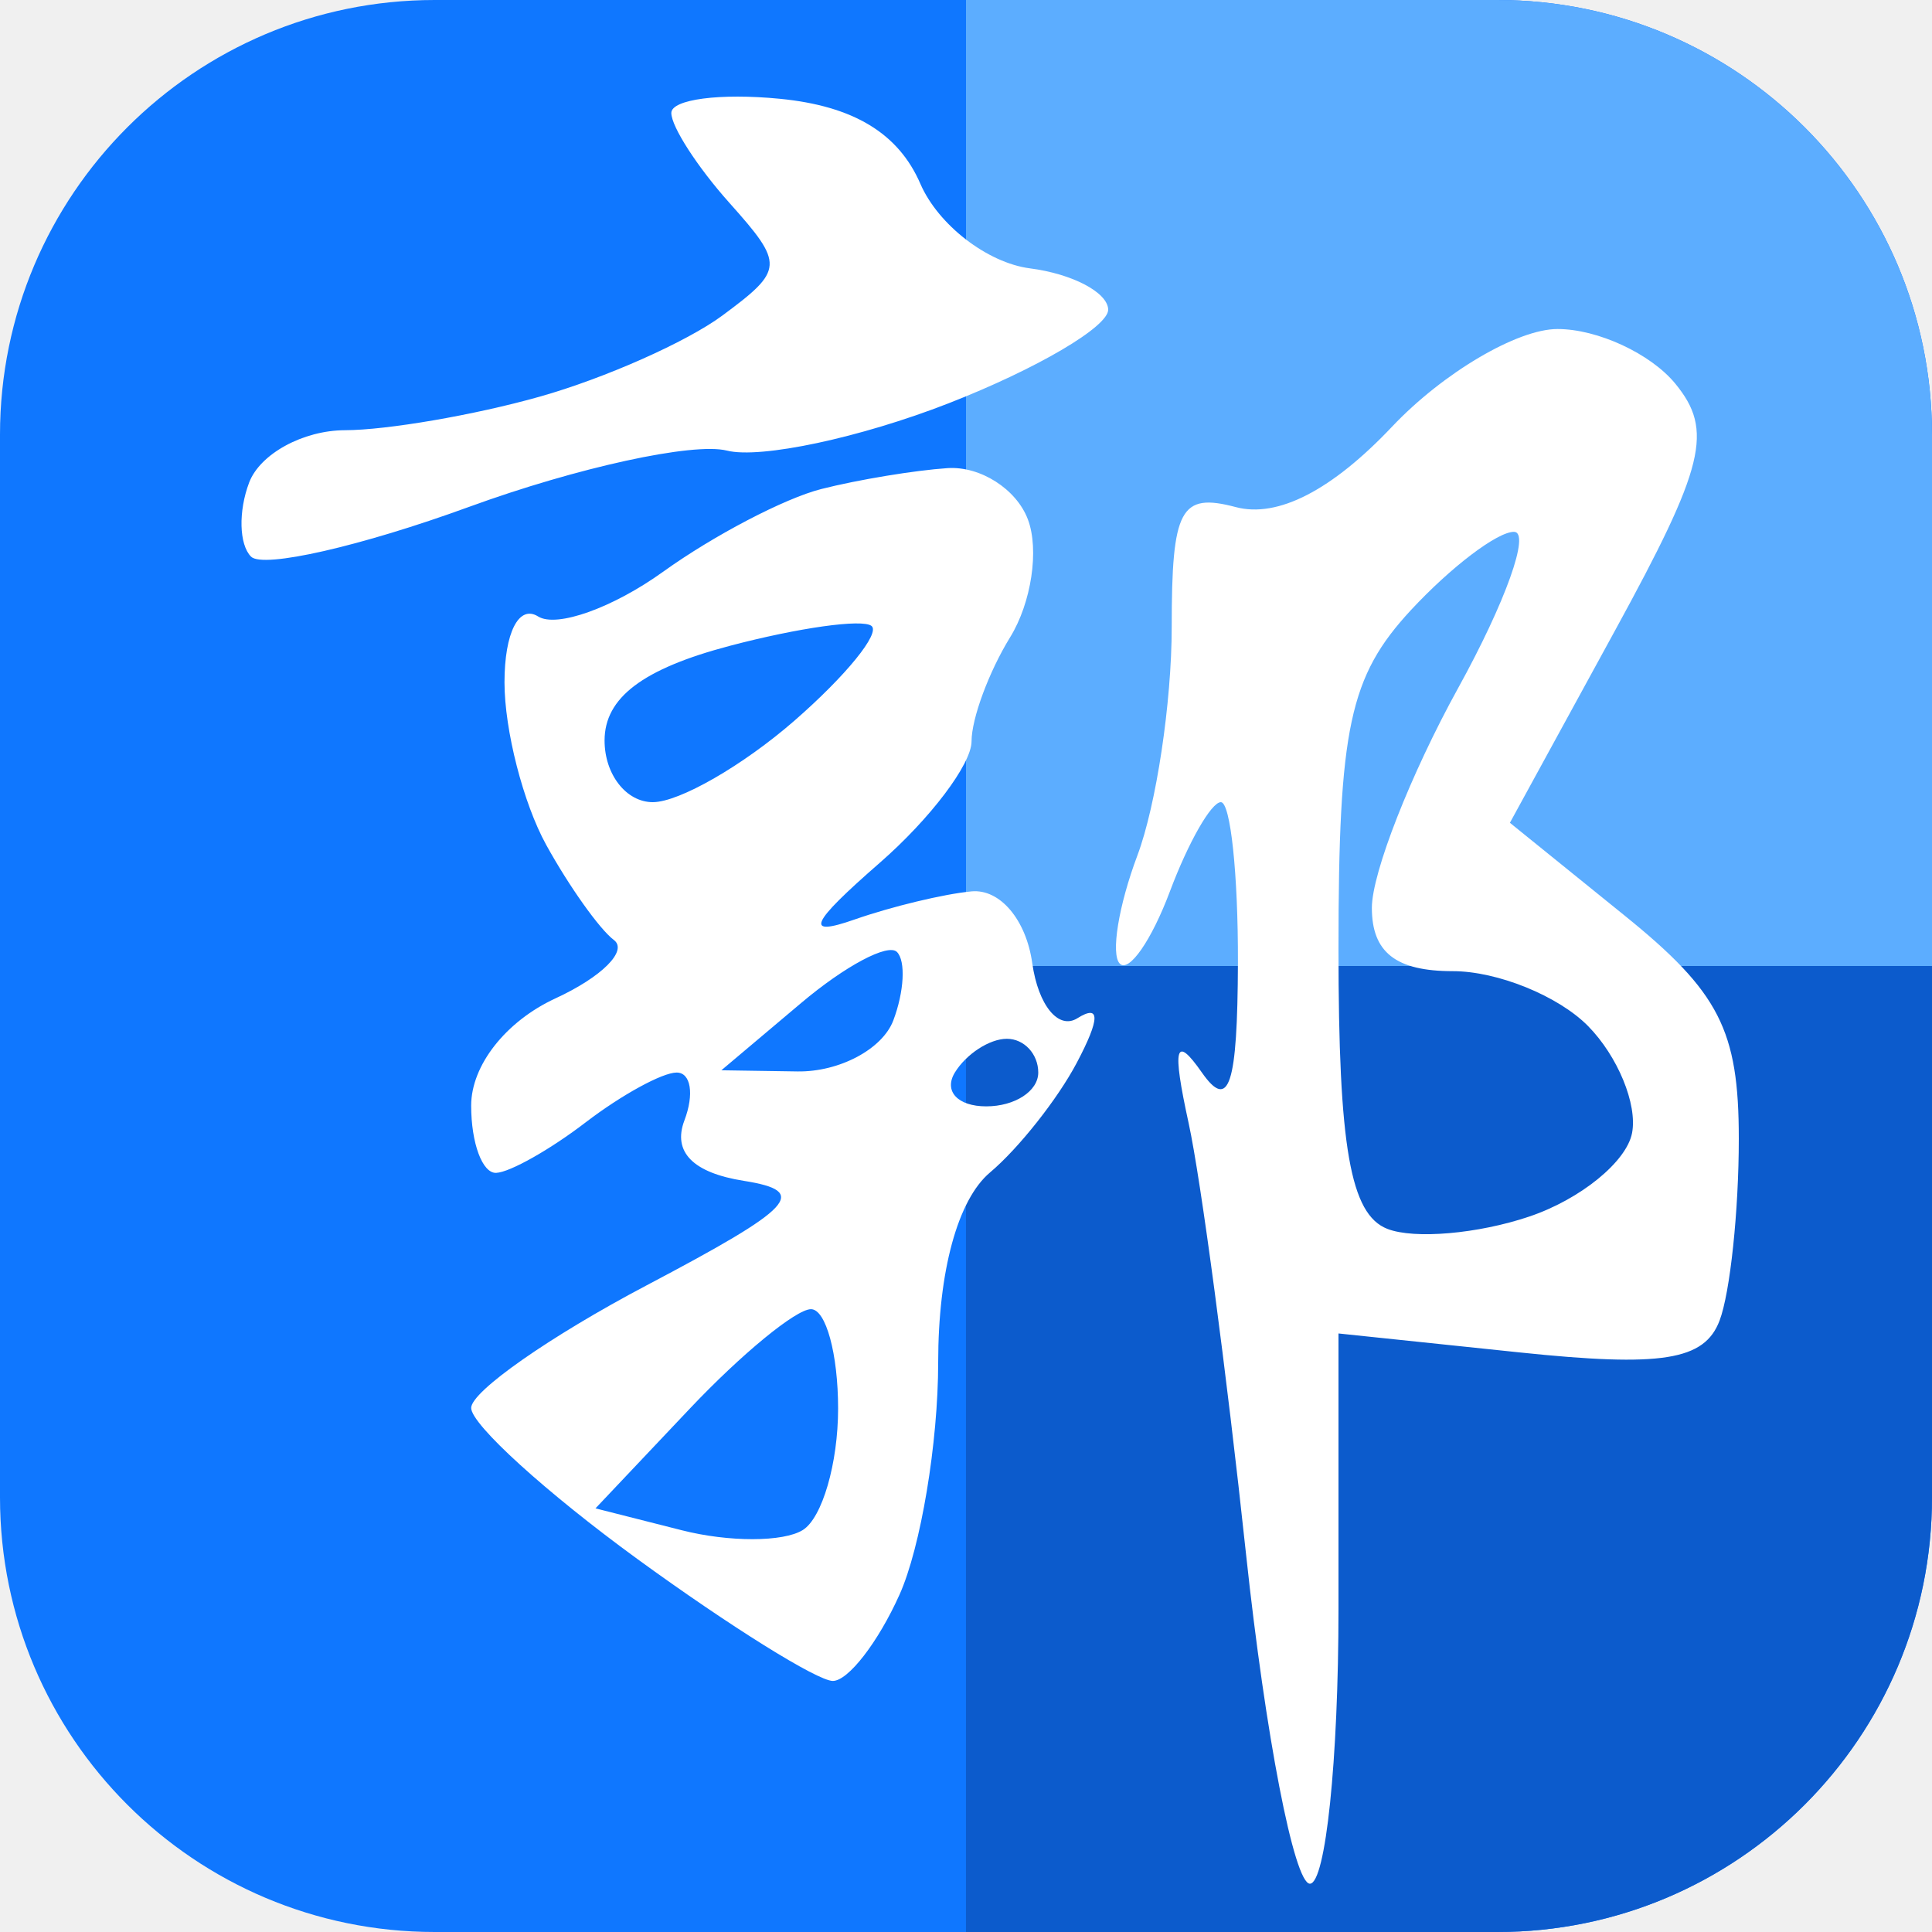
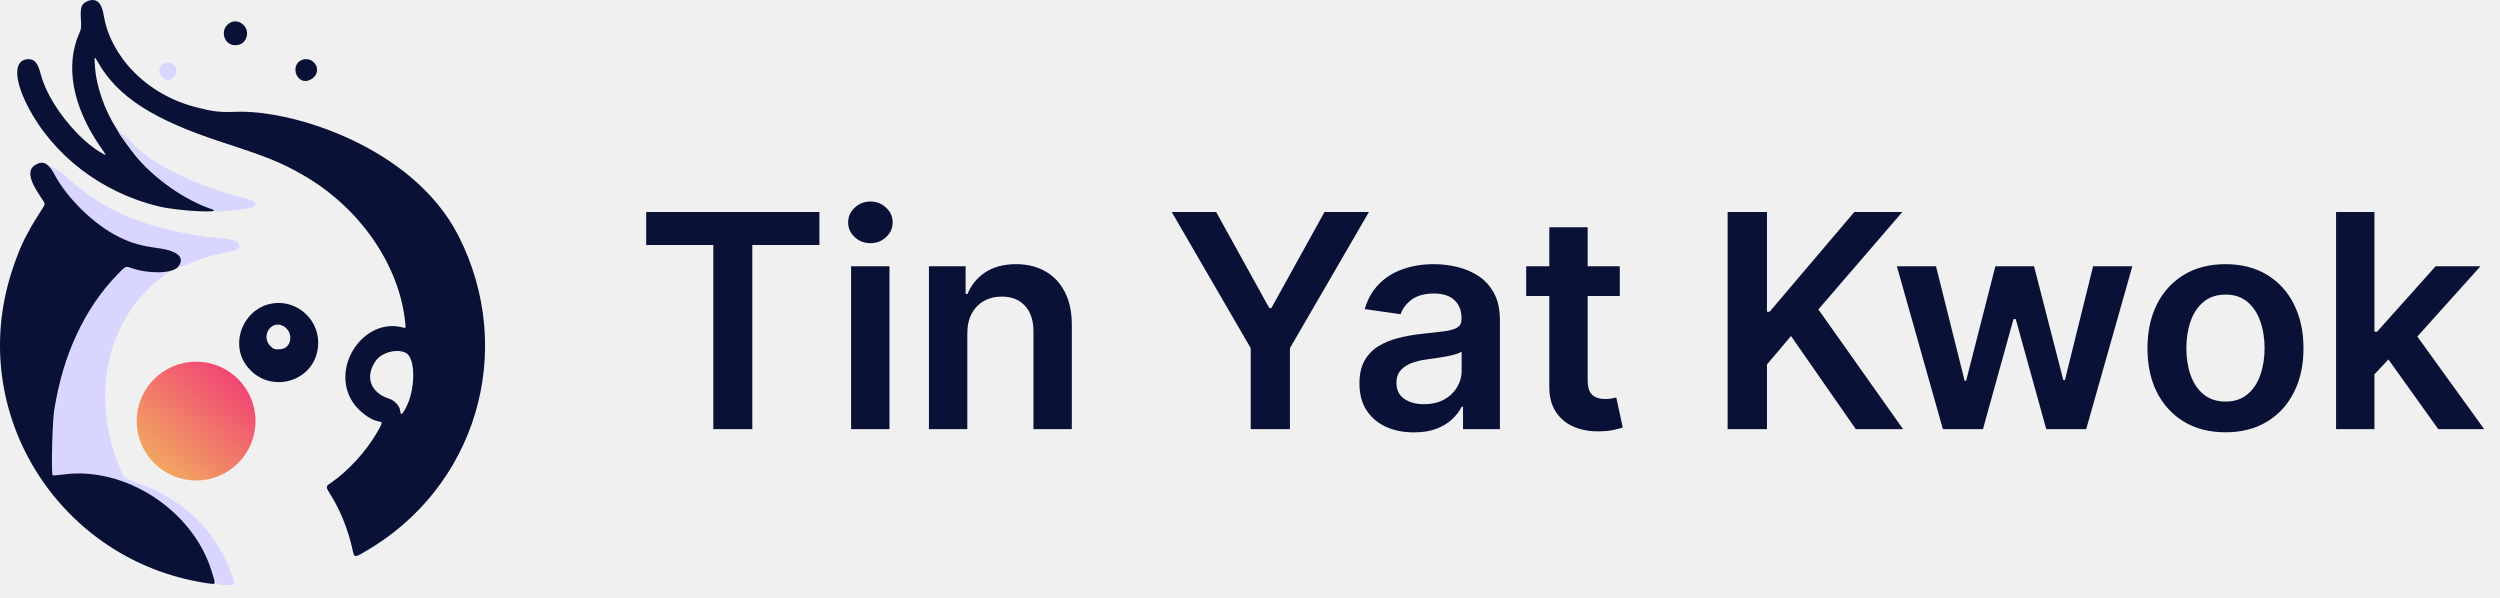
- <svg xmlns="http://www.w3.org/2000/svg" width="40" height="40" viewBox="0 0 40 40" fill="none">
-   <rect width="40" height="40" rx="9" fill="#0F77FF" />
-   <path d="M20 0H31C35.971 0 40 4.029 40 9V20H20V0Z" fill="#5CADFF" />
-   <path d="M20 20H40V31C40 35.971 35.971 40 31 40H20V20Z" fill="#0C5BCC" />
-   <path fill-rule="evenodd" clip-rule="evenodd" d="M13.899 2.339C13.899 2.622 14.439 3.458 15.098 4.196C16.24 5.474 16.233 5.587 14.957 6.532C14.22 7.078 12.515 7.835 11.168 8.214C9.821 8.594 8.009 8.905 7.143 8.907C6.276 8.909 5.383 9.397 5.158 9.991C4.933 10.585 4.95 11.275 5.197 11.524C5.443 11.773 7.475 11.31 9.712 10.494C11.95 9.678 14.351 9.154 15.049 9.329C15.745 9.504 17.813 9.063 19.642 8.349C21.47 7.635 22.956 6.761 22.944 6.407C22.93 6.052 22.201 5.669 21.323 5.556C20.443 5.442 19.424 4.655 19.056 3.807C18.603 2.759 17.668 2.193 16.143 2.045C14.908 1.924 13.899 2.057 13.899 2.339ZM28.823 8.832C27.575 10.152 26.454 10.729 25.586 10.499C24.438 10.195 24.259 10.53 24.259 12.982C24.259 14.542 23.939 16.669 23.549 17.71C23.158 18.75 22.994 19.759 23.184 19.951C23.374 20.143 23.841 19.47 24.222 18.455C24.603 17.439 25.078 16.608 25.277 16.608C25.477 16.608 25.635 18.104 25.63 19.932C25.621 22.473 25.446 23.009 24.884 22.206C24.33 21.413 24.263 21.669 24.61 23.256C24.862 24.41 25.397 28.426 25.798 32.178C26.2 35.93 26.795 39 27.12 39C27.445 39 27.712 36.437 27.712 33.304V27.608L31.458 28C34.405 28.308 35.289 28.168 35.602 27.341C35.821 26.763 36 25.07 36 23.578C36 21.328 35.597 20.54 33.63 18.951L31.261 17.035L33.437 13.055C35.3 9.648 35.479 8.912 34.686 7.944C34.176 7.322 33.078 6.812 32.246 6.812C31.414 6.812 29.874 7.721 28.823 8.832ZM17.007 10.124C16.247 10.316 14.773 11.087 13.731 11.836C12.688 12.586 11.523 13.002 11.141 12.763C10.743 12.514 10.445 13.098 10.445 14.128C10.445 15.117 10.834 16.632 11.309 17.493C11.784 18.354 12.414 19.239 12.709 19.461C13.005 19.683 12.461 20.227 11.501 20.67C10.472 21.145 9.755 22.057 9.755 22.891C9.755 23.669 9.988 24.296 10.273 24.283C10.557 24.271 11.394 23.799 12.131 23.233C12.869 22.669 13.713 22.206 14.009 22.206C14.304 22.206 14.377 22.653 14.169 23.2C13.923 23.851 14.348 24.282 15.4 24.448C16.762 24.665 16.455 24.994 13.381 26.615C11.387 27.667 9.755 28.808 9.755 29.15C9.755 29.492 11.309 30.904 13.209 32.287C15.11 33.67 16.924 34.802 17.243 34.802C17.561 34.802 18.181 34 18.622 33.019C19.063 32.039 19.424 29.873 19.424 28.207C19.424 26.319 19.829 24.836 20.498 24.274C21.088 23.777 21.896 22.756 22.293 22.005C22.778 21.087 22.782 20.784 22.305 21.082C21.915 21.327 21.495 20.814 21.372 19.943C21.246 19.041 20.703 18.4 20.115 18.455C19.545 18.508 18.457 18.77 17.697 19.036C16.644 19.405 16.767 19.126 18.215 17.863C19.26 16.951 20.115 15.82 20.115 15.348C20.115 14.877 20.474 13.907 20.914 13.193C21.354 12.479 21.519 11.381 21.281 10.753C21.044 10.125 20.295 9.647 19.618 9.692C18.942 9.737 17.766 9.931 17.007 10.124ZM30.188 14.248C29.206 16.028 28.403 18.074 28.403 18.796C28.403 19.718 28.901 20.107 30.08 20.107C31.002 20.107 32.261 20.618 32.877 21.241C33.493 21.866 33.904 22.863 33.79 23.458C33.676 24.053 32.718 24.832 31.66 25.188C30.603 25.545 29.283 25.66 28.725 25.443C27.956 25.144 27.712 23.75 27.712 19.649C27.712 15.068 27.94 14.004 29.213 12.63C30.04 11.74 30.999 11.011 31.345 11.011C31.691 11.011 31.171 12.467 30.188 14.248ZM16.45 14.919C15.384 15.848 14.064 16.608 13.515 16.608C12.966 16.608 12.517 16.034 12.517 15.332C12.517 14.445 13.308 13.847 15.107 13.372C16.532 12.996 17.853 12.81 18.043 12.959C18.233 13.107 17.516 13.989 16.45 14.919ZM18.495 21.127C18.27 21.721 17.377 22.196 16.51 22.183L14.935 22.159L16.587 20.766C17.495 19.999 18.388 19.524 18.571 19.71C18.754 19.895 18.72 20.532 18.495 21.127ZM21.496 22.206C21.496 22.591 21.011 22.906 20.419 22.906C19.827 22.906 19.535 22.591 19.769 22.206C20.004 21.822 20.488 21.507 20.846 21.507C21.204 21.507 21.496 21.822 21.496 22.206ZM17.352 29.162C17.352 30.295 17.023 31.426 16.622 31.677C16.221 31.928 15.091 31.931 14.111 31.681L12.329 31.229L14.279 29.167C15.352 28.032 16.482 27.105 16.79 27.105C17.099 27.105 17.352 28.03 17.352 29.162Z" fill="white" />
+ <svg xmlns="http://www.w3.org/2000/svg" width="134" height="32" viewBox="0 0 134 32" fill="none">
+   <path fill-rule="evenodd" clip-rule="evenodd" d="M8.739 3.413C8.49 3.534 8.466 3.908 8.694 4.135C8.928 4.37 9.245 4.314 9.402 4.012C9.614 3.602 9.172 3.203 8.739 3.413ZM6.336 6.987C6.373 7.038 6.415 7.091 6.429 7.104C6.442 7.117 6.476 7.18 6.504 7.245C6.69 7.667 7.818 8.976 8.474 9.529C9.261 10.194 10.521 10.957 11.47 11.263C11.573 11.296 11.643 11.346 11.681 11.358C11.736 11.358 13.4 11.185 13.544 11.116C13.86 10.965 13.674 10.751 13.109 10.616C10.713 10.043 8.216 8.852 7.224 7.808C7.049 7.624 6.286 6.918 6.336 6.987ZM2.623 9.104C3.092 10.164 4.754 11.823 5.945 12.502C6.794 12.986 7.502 13.209 8.708 13.368C9.584 13.484 9.895 13.859 9.481 14.328C9.398 14.422 9.395 14.434 9.465 14.378C9.517 14.338 9.703 14.305 9.799 14.269C9.867 14.243 10.178 14.118 10.478 13.986C10.779 13.853 11.607 13.624 12.164 13.519C12.759 13.407 12.891 13.324 12.816 13.11C12.747 12.914 12.52 12.838 11.812 12.774C9.344 12.55 6.934 11.837 5.397 10.876C4.614 10.386 3.99 9.902 3.373 9.307C3.225 9.164 2.791 8.963 2.69 8.92C2.507 8.842 2.507 8.842 2.623 9.104ZM10.139 11.351C10.185 11.363 10.248 11.362 10.28 11.349C10.312 11.336 10.274 11.326 10.197 11.327C10.12 11.328 10.094 11.339 10.139 11.351ZM6.648 14.398C6.554 14.404 5.662 15.29 5.196 15.991C4.951 16.36 4.804 16.563 4.588 16.951C4.482 17.14 4.425 17.248 4.33 17.442C4.077 17.959 4.031 18.149 3.775 18.806C3.12 20.489 2.809 22.187 2.805 24.104C2.802 25.305 2.71 25.548 2.925 25.496C3.201 25.43 4.749 25.392 5.173 25.449C6.636 25.645 8.474 26.667 9.2 27.392C9.327 27.52 9.472 27.637 9.598 27.767C9.719 27.893 9.819 27.956 9.926 28.095C10.69 29.087 11.214 29.939 11.464 30.891C11.586 31.352 11.579 31.347 12.175 31.355C12.643 31.36 12.638 31.373 12.392 30.713C11.497 28.318 9.736 26.672 7.145 25.808C6.638 25.64 6.638 25.64 6.344 24.892C4.767 20.88 5.885 16.635 9.12 14.547C9.188 14.503 9.191 14.496 9.129 14.516C8.873 14.6 7.373 14.521 6.8 14.333C6.761 14.32 6.692 14.349 6.648 14.398Z" fill="#D8D5FF" />
+   <path fill-rule="evenodd" clip-rule="evenodd" d="M4.657 0.078C4.359 0.216 4.299 0.392 4.335 1.026C4.361 1.485 4.354 1.547 4.252 1.777C3.482 3.518 3.884 5.698 5.37 7.853C5.714 8.351 5.709 8.342 5.577 8.273C4.198 7.551 2.583 5.514 2.189 3.997C2.03 3.383 1.86 3.171 1.529 3.171C0.74 3.171 0.718 4.192 1.477 5.674C2.832 8.321 5.448 10.326 8.51 11.064C9.532 11.31 12.026 11.445 11.366 11.219C9.87 10.705 8.277 9.585 7.24 8.32C6.969 7.988 6.379 7.171 6.379 7.127C6.379 7.115 6.308 6.995 6.222 6.859C5.602 5.89 5.157 4.602 5.089 3.579C5.05 3.002 5.057 2.991 5.246 3.326C6.292 5.178 8.205 6.414 11.886 7.616C14.403 8.438 15.075 8.711 16.259 9.392C19.28 11.129 21.403 14.196 21.719 17.28C21.751 17.598 21.751 17.598 21.616 17.56C19.518 16.977 17.686 19.662 18.899 21.541C19.226 22.047 19.849 22.515 20.29 22.586C20.526 22.623 20.524 22.633 20.196 23.202C19.622 24.195 18.638 25.269 17.748 25.873C17.439 26.083 17.439 26.068 17.754 26.577C18.257 27.392 18.662 28.408 18.886 29.421C18.991 29.895 18.991 29.895 19.486 29.613C25.509 26.195 27.718 18.823 24.573 12.639C22.155 7.886 15.661 5.853 12.589 5.994C11.63 6.037 11.236 5.923 10.594 5.768C7.747 5.077 5.887 2.895 5.56 0.814C5.45 0.111 5.137 -0.144 4.657 0.078ZM12.204 1.311C11.787 1.693 12.04 2.422 12.589 2.422C12.87 2.422 13.055 2.317 13.168 2.095C13.49 1.465 12.719 0.839 12.204 1.311ZM16.087 3.262C15.627 3.542 15.839 4.341 16.374 4.341C16.582 4.341 16.848 4.175 16.936 3.988C17.183 3.467 16.587 2.957 16.087 3.262ZM1.903 8.832C1.459 9.102 1.543 9.622 2.183 10.561C2.437 10.934 2.437 10.934 2.279 11.17C2.094 11.445 1.603 12.249 1.603 12.278C1.603 12.289 1.544 12.399 1.472 12.522C1.11 13.145 0.667 14.312 0.403 15.341C-1.51 22.799 3.596 30.268 11.307 31.289C11.568 31.323 11.569 31.318 11.336 30.581C10.314 27.337 6.706 24.992 3.408 25.43C3.101 25.47 2.837 25.492 2.823 25.478C2.739 25.394 2.805 22.649 2.906 22.002C3.372 19.025 4.526 16.537 6.283 14.725C6.73 14.263 6.73 14.263 6.994 14.355C7.959 14.691 9.234 14.67 9.534 14.313C9.94 13.832 9.563 13.455 8.533 13.31C7.519 13.168 7.083 13.046 6.393 12.71C5.067 12.064 3.595 10.636 2.904 9.323C2.597 8.739 2.297 8.592 1.903 8.832ZM14.391 16.309C13.017 16.678 12.368 18.377 13.162 19.525C14.37 21.273 17.055 20.474 17.055 18.365C17.055 16.98 15.723 15.951 14.391 16.309ZM15.173 17.471C15.754 17.774 15.661 18.664 15.042 18.717C14.738 18.743 14.651 18.715 14.479 18.534C13.973 18.002 14.536 17.14 15.173 17.471ZM21.774 18.928C22.288 19.232 22.272 20.902 21.747 21.873C21.569 22.202 21.491 22.267 21.467 22.108C21.431 21.868 21.395 21.791 21.242 21.621C21.131 21.498 20.996 21.412 20.833 21.36C19.834 21.037 19.543 20.151 20.161 19.314C20.491 18.868 21.331 18.667 21.774 18.928Z" fill="#0A1136" />
+   <circle cx="10.512" cy="22.57" r="3.184" fill="url(#paint0_linear_1172_3324)" />
+   <path d="M34.636 13.131V11.364H43.92V13.131H40.324V23H38.233V13.131H34.636ZM45.619 23V14.273H47.676V23H45.619ZM46.653 13.034C46.328 13.034 46.047 12.926 45.812 12.71C45.578 12.491 45.46 12.227 45.46 11.921C45.46 11.61 45.578 11.347 45.812 11.131C46.047 10.911 46.328 10.801 46.653 10.801C46.983 10.801 47.263 10.911 47.494 11.131C47.729 11.347 47.847 11.61 47.847 11.921C47.847 12.227 47.729 12.491 47.494 12.71C47.263 12.926 46.983 13.034 46.653 13.034ZM51.848 17.886V23H49.791V14.273H51.757V15.756H51.859C52.06 15.267 52.38 14.879 52.82 14.591C53.263 14.303 53.81 14.159 54.462 14.159C55.064 14.159 55.589 14.288 56.035 14.546C56.486 14.803 56.835 15.176 57.081 15.665C57.331 16.153 57.454 16.746 57.45 17.443V23H55.394V17.761C55.394 17.178 55.242 16.722 54.939 16.392C54.64 16.062 54.225 15.898 53.695 15.898C53.335 15.898 53.015 15.977 52.734 16.136C52.458 16.292 52.24 16.517 52.081 16.812C51.926 17.108 51.848 17.466 51.848 17.886ZM62.805 11.364H65.186L68.033 16.511H68.146L70.993 11.364H73.374L69.141 18.659V23H67.038V18.659L62.805 11.364ZM75.787 23.176C75.234 23.176 74.736 23.078 74.293 22.881C73.853 22.68 73.505 22.384 73.247 21.994C72.993 21.604 72.867 21.123 72.867 20.551C72.867 20.059 72.957 19.651 73.139 19.329C73.321 19.008 73.569 18.75 73.883 18.557C74.198 18.364 74.552 18.218 74.946 18.119C75.344 18.017 75.755 17.943 76.179 17.898C76.69 17.845 77.105 17.797 77.423 17.756C77.742 17.71 77.972 17.642 78.117 17.551C78.264 17.456 78.338 17.311 78.338 17.114V17.079C78.338 16.651 78.211 16.32 77.957 16.085C77.704 15.85 77.338 15.733 76.861 15.733C76.357 15.733 75.957 15.843 75.662 16.062C75.37 16.282 75.173 16.542 75.071 16.841L73.151 16.568C73.302 16.038 73.552 15.595 73.901 15.239C74.249 14.879 74.675 14.61 75.179 14.432C75.683 14.25 76.24 14.159 76.849 14.159C77.27 14.159 77.688 14.208 78.105 14.307C78.522 14.405 78.903 14.568 79.247 14.796C79.592 15.019 79.868 15.324 80.077 15.71C80.289 16.097 80.395 16.579 80.395 17.159V23H78.418V21.801H78.349C78.224 22.044 78.048 22.271 77.821 22.483C77.597 22.691 77.315 22.86 76.974 22.989C76.637 23.114 76.242 23.176 75.787 23.176ZM76.321 21.665C76.734 21.665 77.092 21.583 77.395 21.421C77.698 21.254 77.931 21.034 78.094 20.761C78.26 20.489 78.344 20.191 78.344 19.869V18.841C78.279 18.894 78.169 18.943 78.014 18.989C77.863 19.034 77.692 19.074 77.503 19.108C77.313 19.142 77.126 19.172 76.94 19.199C76.755 19.225 76.594 19.248 76.457 19.267C76.151 19.309 75.876 19.377 75.633 19.472C75.391 19.566 75.2 19.699 75.06 19.869C74.919 20.036 74.849 20.252 74.849 20.517C74.849 20.896 74.988 21.182 75.264 21.375C75.541 21.568 75.893 21.665 76.321 21.665ZM86.821 14.273V15.864H81.804V14.273H86.821ZM83.043 12.182H85.099V20.375C85.099 20.651 85.141 20.864 85.224 21.011C85.312 21.155 85.425 21.254 85.565 21.307C85.706 21.36 85.861 21.386 86.031 21.386C86.16 21.386 86.278 21.377 86.383 21.358C86.493 21.339 86.577 21.322 86.633 21.307L86.98 22.915C86.87 22.953 86.713 22.994 86.508 23.04C86.308 23.085 86.062 23.112 85.77 23.119C85.255 23.134 84.791 23.057 84.378 22.886C83.965 22.712 83.637 22.443 83.395 22.079C83.156 21.716 83.039 21.261 83.043 20.716V12.182ZM92.601 23V11.364H94.709V16.71H94.851L99.391 11.364H101.964L97.465 16.585L102.004 23H99.47L95.999 18.011L94.709 19.534V23H92.601ZM104.139 23L101.673 14.273H103.77L105.304 20.409H105.384L106.952 14.273H109.026L110.594 20.375H110.679L112.19 14.273H114.293L111.821 23H109.679L108.043 17.102H107.923L106.287 23H104.139ZM119.286 23.171C118.433 23.171 117.695 22.983 117.07 22.608C116.445 22.233 115.96 21.708 115.615 21.034C115.274 20.36 115.104 19.572 115.104 18.671C115.104 17.769 115.274 16.979 115.615 16.301C115.96 15.623 116.445 15.097 117.07 14.722C117.695 14.347 118.433 14.159 119.286 14.159C120.138 14.159 120.876 14.347 121.501 14.722C122.126 15.097 122.609 15.623 122.95 16.301C123.295 16.979 123.467 17.769 123.467 18.671C123.467 19.572 123.295 20.36 122.95 21.034C122.609 21.708 122.126 22.233 121.501 22.608C120.876 22.983 120.138 23.171 119.286 23.171ZM119.297 21.523C119.759 21.523 120.145 21.396 120.456 21.142C120.767 20.884 120.998 20.54 121.149 20.108C121.304 19.676 121.382 19.195 121.382 18.665C121.382 18.131 121.304 17.648 121.149 17.216C120.998 16.78 120.767 16.434 120.456 16.176C120.145 15.919 119.759 15.79 119.297 15.79C118.823 15.79 118.429 15.919 118.115 16.176C117.804 16.434 117.571 16.78 117.416 17.216C117.265 17.648 117.189 18.131 117.189 18.665C117.189 19.195 117.265 19.676 117.416 20.108C117.571 20.54 117.804 20.884 118.115 21.142C118.429 21.396 118.823 21.523 119.297 21.523ZM127.088 20.261L127.082 17.778H127.412L130.548 14.273H132.952L129.094 18.568H128.668L127.088 20.261ZM125.213 23V11.364H127.27V23H125.213ZM130.69 23L127.849 19.028L129.236 17.579L133.151 23H130.69Z" fill="#0A1136" />
+   <defs>
+     <linearGradient id="paint0_linear_1172_3324" x1="12.619" y1="20.205" x2="8.475" y2="24.887" gradientUnits="userSpaceOnUse">
+       <stop stop-color="#F14674" />
+       <stop offset="1" stop-color="#F1A561" />
+     </linearGradient>
+   </defs>
</svg>
